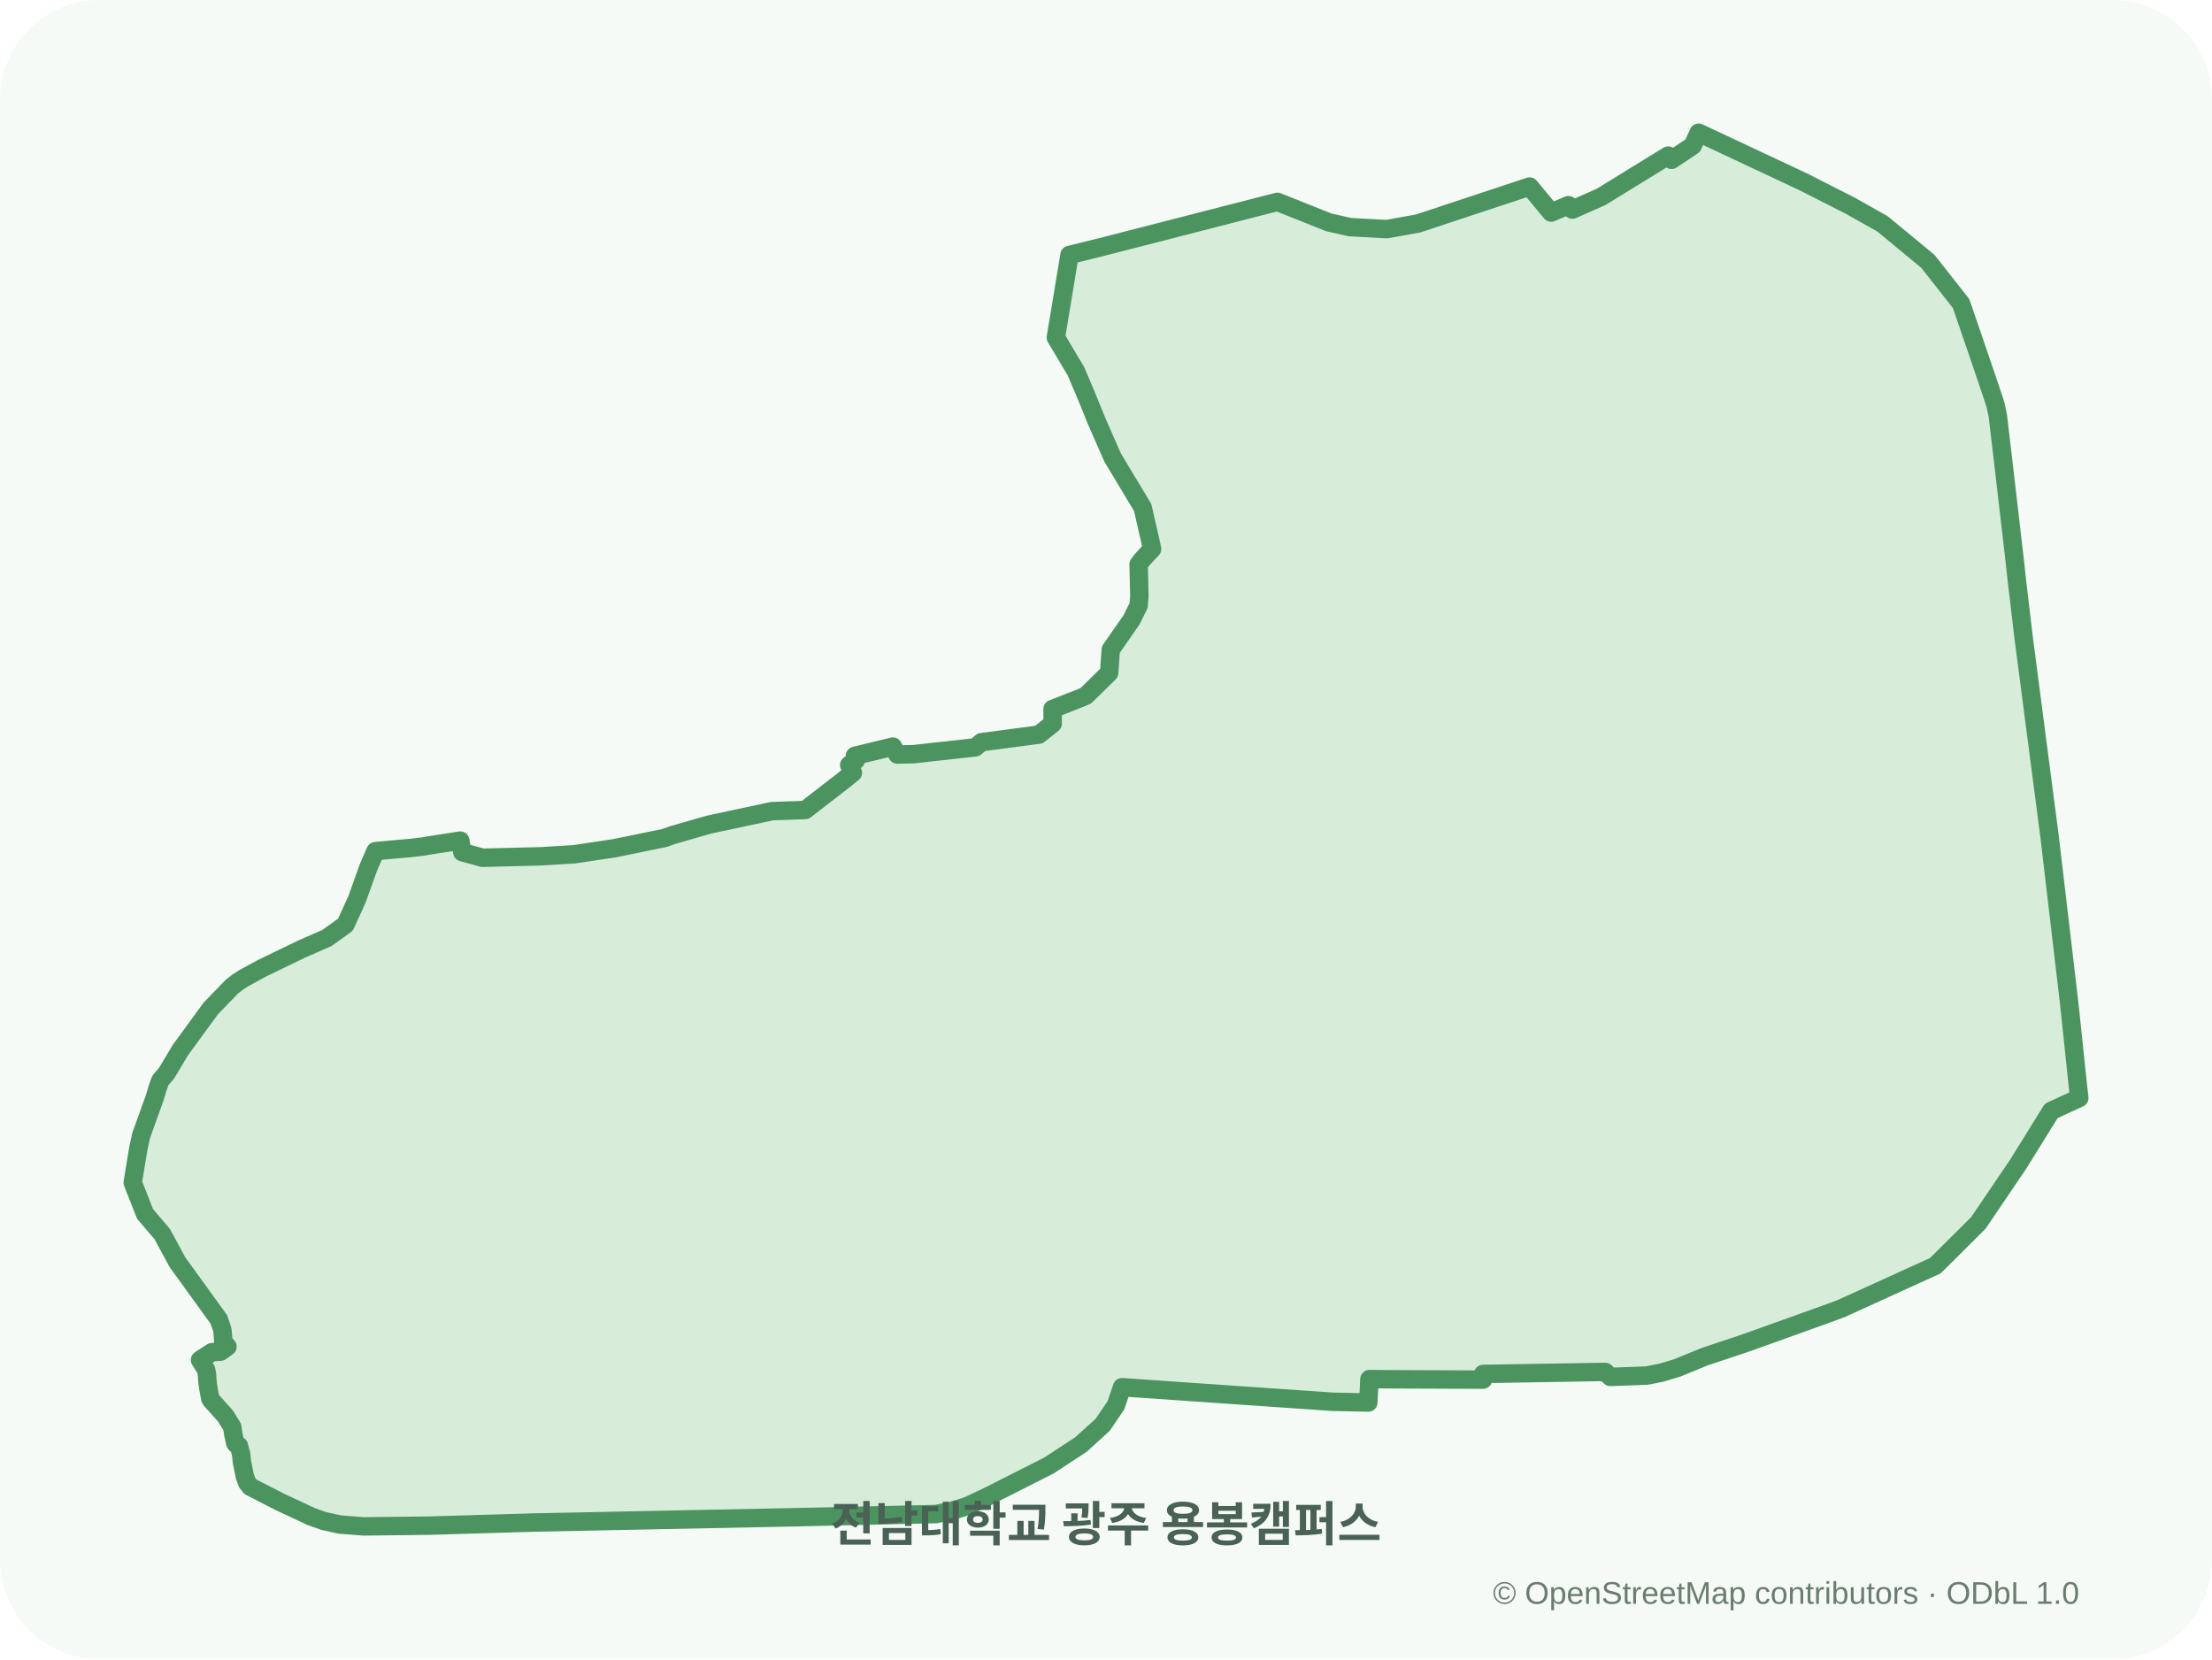
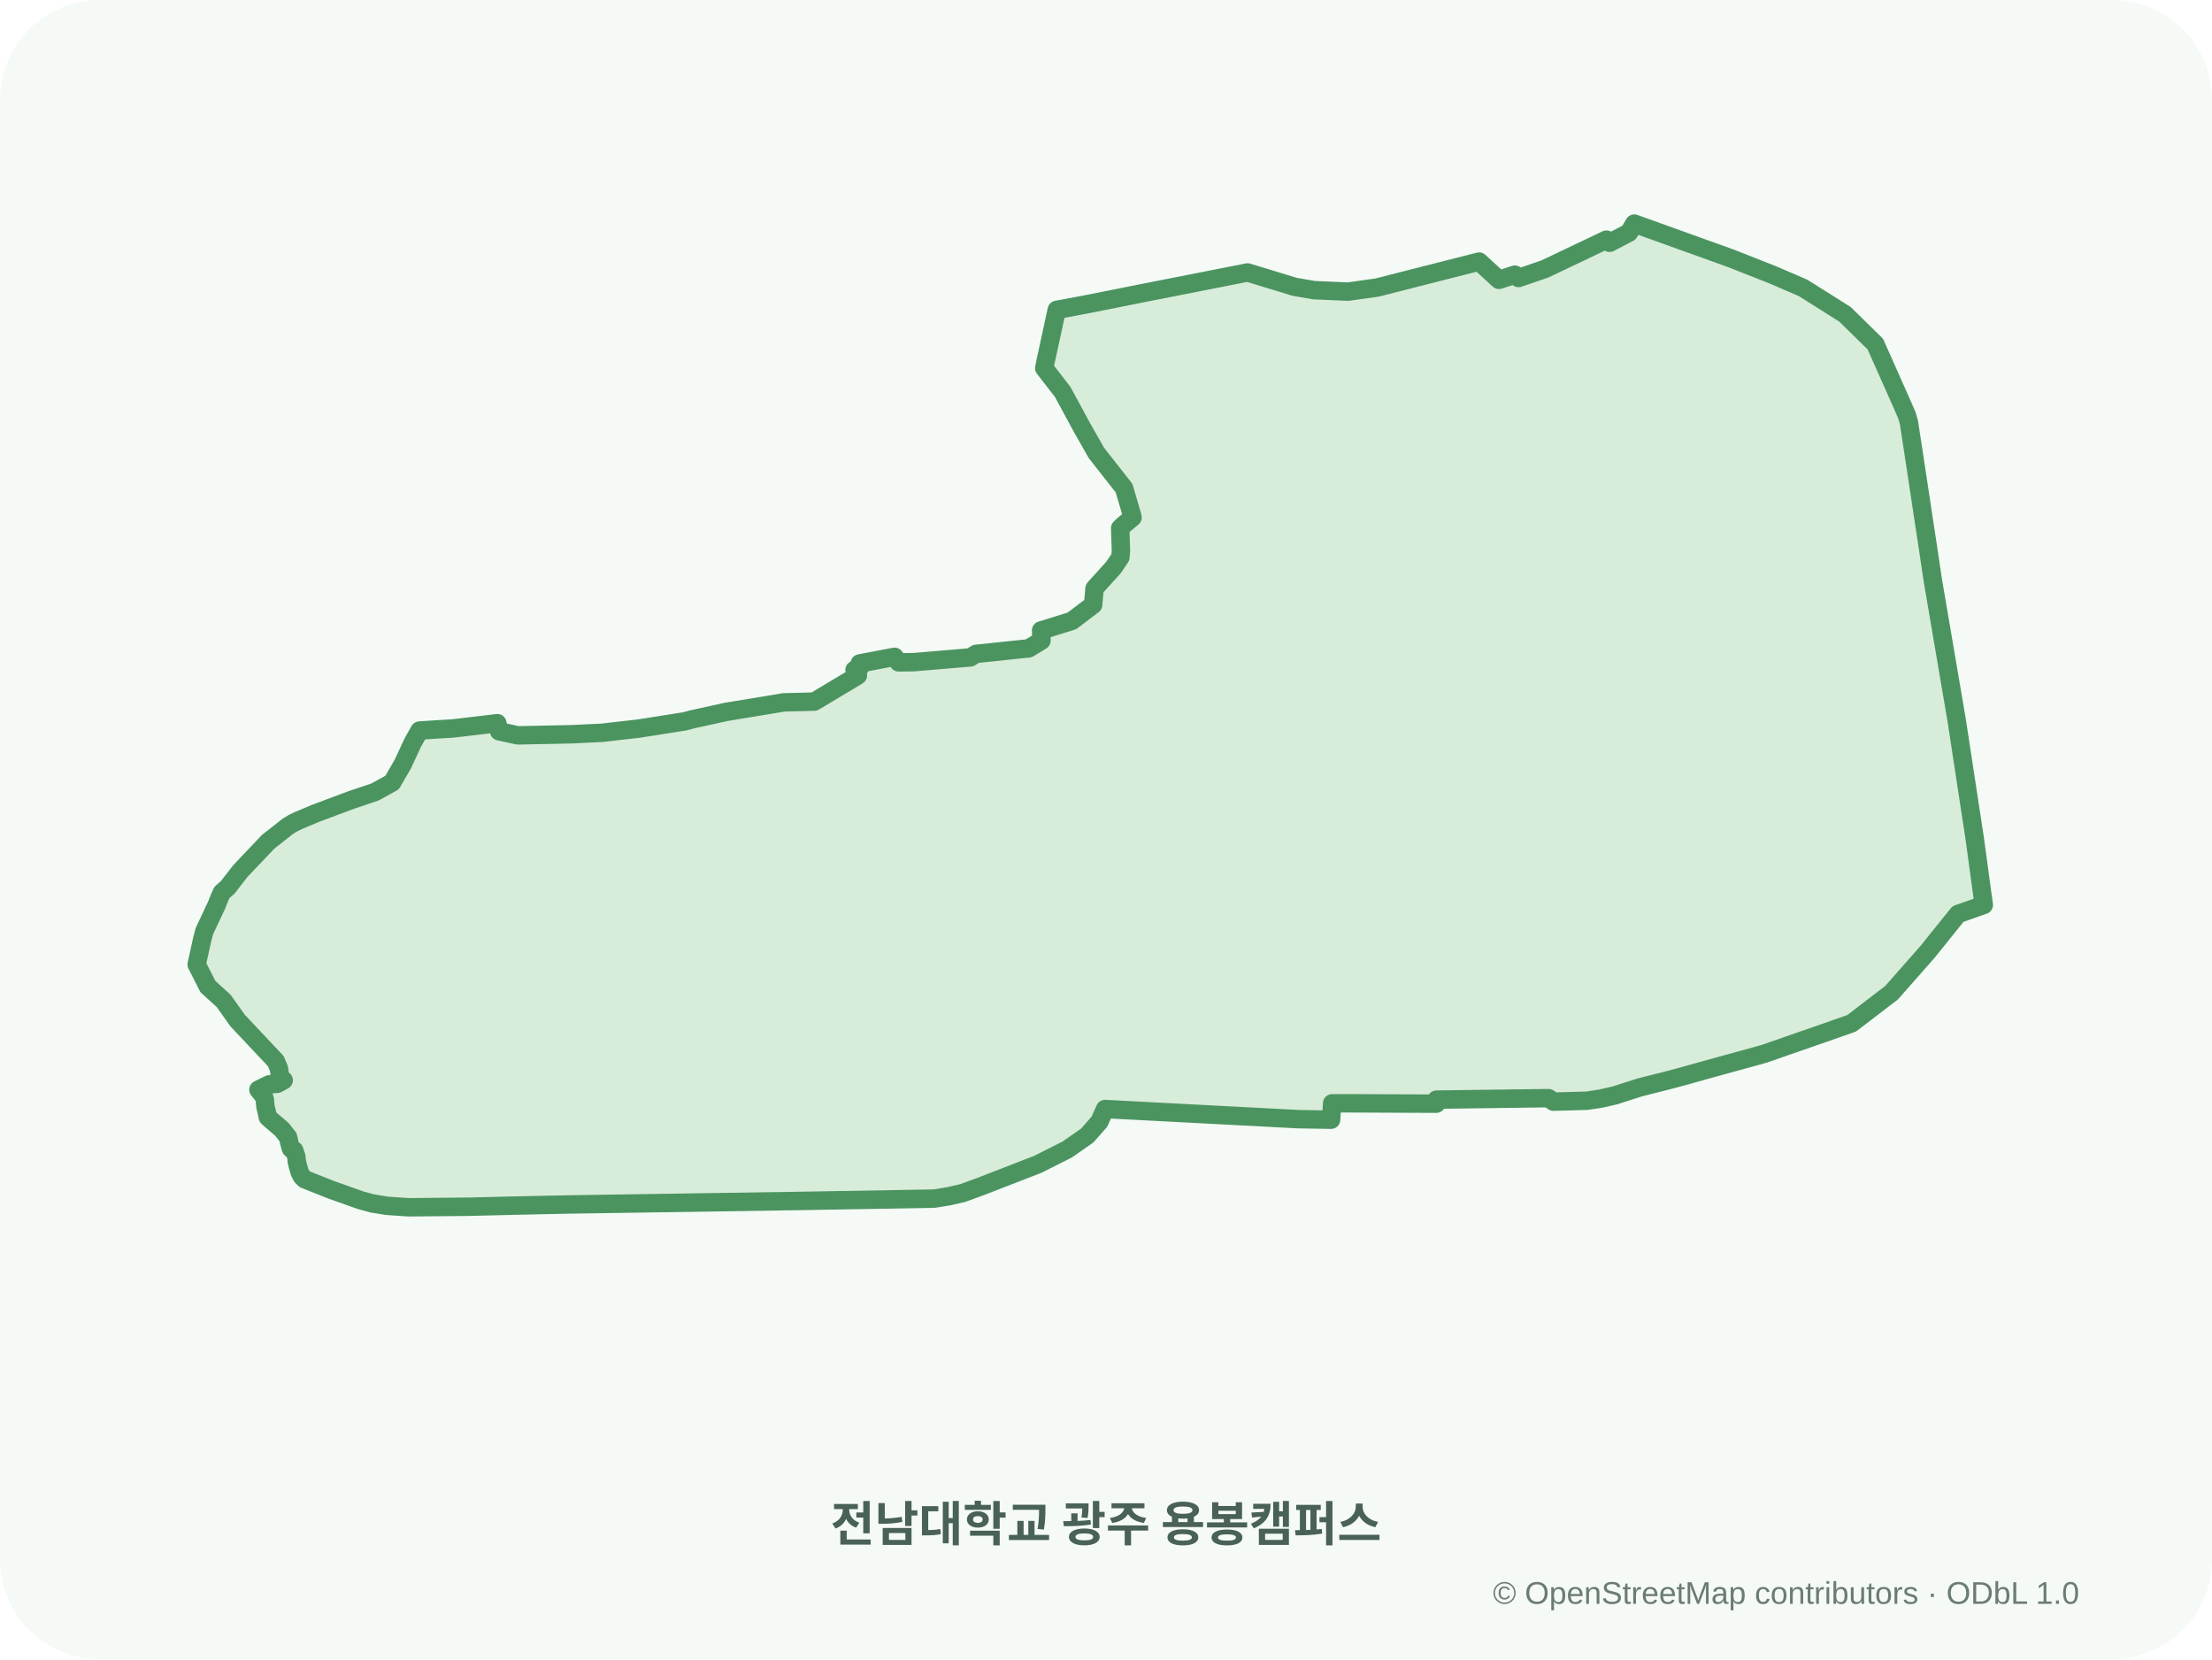
<svg xmlns="http://www.w3.org/2000/svg" width="1200" height="900" viewBox="0 0 1200 900" role="img" aria-labelledby="title desc">
  <rect width="1200" height="900" rx="54" fill="#f5faf6" />
-   <path d="M72.0 641.5 L78.7 658.5 L88.0 669.4 L96.2 684.6 L118.7 715.7 L120.1 719.7 L120.7 721.8 L121.1 726.9 L121.1 727.8 L123.4 730.5 L119.7 733.2 L115.0 733.5 L108.5 737.7 L111.8 743.0 L112.3 745.5 L112.4 747.7 L112.7 750.7 L113.1 753.5 L114.1 758.7 L114.7 759.7 L116.4 761.5 L122.3 768.1 L126.0 774.1 L126.6 778.2 L127.6 782.8 L128.1 783.4 L129.0 784.0 L129.6 784.3 L130.5 787.7 L130.8 788.8 L130.9 789.5 L131.2 792.7 L131.9 796.3 L132.8 800.8 L134.1 804.3 L135.8 806.5 L151.8 814.7 L168.9 822.7 L175.7 825.1 L184.4 827.0 L197.2 828.0 L232.9 827.6 L259.6 826.8 L269.9 826.5 L290.3 825.9 L432.8 823.0 L507.8 821.3 L516.5 819.5 L524.5 817.1 L535.0 812.2 L569.0 795.0 L586.4 783.6 L598.2 772.9 L605.4 762.3 L608.7 752.5 L722.9 760.4 L742.3 760.8 L742.9 748.1 L754.2 748.2 L804.5 748.4 L804.6 745.3 L870.8 744.2 L873.6 746.9 L893.3 746.2 L901.4 744.6 L910.0 742.0 L924.6 736.0 L941.4 730.4 L947.6 728.3 L971.9 719.6 L993.3 711.9 L998.7 709.9 L1012.1 703.8 L1033.4 694.1 L1049.9 686.6 L1068.5 668.1 L1073.3 663.3 L1094.8 631.6 L1112.8 602.6 L1128.0 595.6 L1127.2 588.6 L1122.6 544.8 L1111.9 453.9 L1097.8 345.8 L1094.2 315.3 L1093.1 305.2 L1087.0 252.6 L1084.2 228.8 L1083.8 225.5 L1082.5 219.4 L1078.2 206.5 L1064.6 166.7 L1064.1 165.3 L1063.9 164.7 L1045.9 141.8 L1021.2 121.4 L1003.6 111.5 L978.4 98.7 L921.5 72.0 L918.3 79.0 L906.8 86.7 L905.0 84.4 L868.6 106.8 L853.0 113.7 L850.9 111.3 L841.5 115.3 L829.8 101.2 L769.4 121.2 L752.3 124.3 L732.3 123.2 L720.8 120.6 L693.0 109.5 L635.4 124.3 L597.6 134.0 L580.2 138.3 L574.7 171.7 L573.6 178.2 L572.8 183.1 L583.7 201.4 L589.3 214.6 L595.0 228.6 L603.6 248.2 L619.9 275.3 L624.2 294.1 L625.0 297.8 L621.8 301.2 L619.1 304.2 L617.7 306.1 L618.1 323.4 L617.7 328.5 L613.8 336.3 L602.6 352.4 L601.7 365.0 L589.2 377.3 L586.8 378.4 L571.0 384.6 L571.1 392.5 L563.6 398.5 L532.5 402.6 L529.1 405.4 L495.7 409.1 L486.8 409.3 L484.4 405.0 L463.8 410.0 L464.2 412.5 L460.7 415.0 L462.7 419.2 L458.0 423.0 L436.8 439.4 L418.9 440.0 L384.7 447.3 L364.9 453.0 L360.4 454.6 L333.5 460.1 L311.6 463.4 L293.6 464.5 L261.7 465.3 L256.8 463.9 L250.8 462.3 L249.7 456.0 L232.3 458.7 L229.5 459.2 L222.7 460.0 L213.5 460.8 L203.7 461.7 L199.8 470.7 L193.7 487.8 L187.4 501.6 L177.4 508.8 L163.5 514.9 L142.2 525.2 L132.1 530.7 L128.9 532.8 L125.9 535.1 L114.3 547.1 L97.8 569.7 L92.2 579.1 L90.4 582.1 L87.0 586.1 L85.4 590.5 L83.9 595.6 L77.0 614.8 L76.5 616.1 L76.3 617.3 L75.1 622.7 L72.0 641.5 Z" fill="#d8ecda" fill-rule="evenodd" stroke="#4b9460" stroke-width="10" stroke-linejoin="round" />
+   <path d="M106.7 523.2 L112.8 535.2 L121.3 542.9 L128.9 553.6 L149.6 575.6 L150.8 578.4 L151.4 579.9 L151.8 583.5 L151.8 584.1 L153.9 586.0 L150.5 587.9 L146.1 588.2 L140.2 591.1 L143.2 594.9 L143.7 596.6 L143.8 598.2 L144.0 600.3 L144.5 602.3 L145.3 606.0 L145.9 606.6 L147.4 607.9 L152.9 612.6 L156.3 616.9 L156.9 619.7 L157.8 623.0 L158.2 623.4 L159.0 623.8 L159.6 624.0 L160.4 626.4 L160.7 627.2 L160.8 627.7 L161.0 630.0 L161.6 632.5 L162.5 635.7 L163.7 638.1 L165.3 639.7 L179.9 645.5 L195.7 651.1 L201.9 652.8 L209.9 654.1 L221.6 654.9 L254.4 654.6 L278.9 654.0 L288.4 653.8 L307.1 653.4 L437.9 651.4 L506.8 650.2 L514.8 648.9 L522.2 647.2 L531.8 643.7 L563.0 631.6 L578.9 623.6 L589.8 616.0 L596.4 608.5 L599.5 601.6 L704.3 607.1 L722.1 607.4 L722.7 598.5 L733.1 598.5 L779.2 598.7 L779.3 596.5 L840.1 595.7 L842.7 597.6 L860.8 597.1 L868.2 596.0 L876.1 594.2 L889.5 589.9 L904.9 586.0 L910.6 584.5 L932.9 578.3 L952.6 572.9 L957.5 571.5 L969.8 567.2 L989.4 560.4 L1004.5 555.1 L1021.6 542.0 L1026.1 538.6 L1045.8 516.2 L1062.2 495.8 L1076.2 490.9 L1075.5 485.9 L1071.3 455.0 L1061.5 390.8 L1048.5 314.5 L1045.3 293.0 L1044.2 285.9 L1038.6 248.8 L1036.0 231.9 L1035.7 229.6 L1034.5 225.3 L1030.5 216.2 L1018.0 188.1 L1017.6 187.1 L1017.4 186.7 L1000.9 170.5 L978.2 156.2 L962.0 149.2 L938.9 140.1 L886.6 121.3 L883.7 126.2 L873.2 131.7 L871.5 130.0 L838.1 145.9 L823.8 150.8 L821.8 149.0 L813.2 151.8 L802.4 141.9 L747.0 156.0 L731.3 158.2 L712.9 157.4 L702.4 155.6 L676.8 147.8 L624.0 158.2 L589.3 165.1 L573.3 168.1 L568.2 191.6 L567.2 196.2 L566.5 199.7 L576.5 212.6 L581.6 222.0 L586.9 231.8 L594.8 245.7 L609.8 264.8 L613.7 278.1 L614.4 280.7 L611.5 283.1 L609.0 285.2 L607.7 286.5 L608.1 298.7 L607.8 302.3 L604.1 307.8 L593.8 319.2 L593.0 328.1 L581.5 336.8 L579.3 337.5 L564.8 342.0 L565.0 347.5 L558.1 351.7 L529.5 354.7 L526.4 356.6 L495.7 359.2 L487.5 359.3 L485.3 356.3 L466.4 359.9 L466.8 361.6 L463.6 363.4 L465.4 366.4 L461.1 369.0 L441.7 380.6 L425.2 381.0 L393.8 386.2 L375.6 390.2 L371.5 391.3 L346.7 395.2 L326.7 397.5 L310.1 398.3 L280.9 398.9 L276.3 397.9 L270.8 396.7 L269.8 392.3 L253.8 394.2 L251.3 394.5 L245.1 395.2 L236.6 395.7 L227.6 396.3 L224.0 402.7 L218.4 414.7 L212.7 424.5 L203.5 429.6 L190.7 433.9 L171.2 441.2 L161.9 445.1 L159.0 446.5 L156.2 448.2 L145.5 456.6 L130.4 472.5 L125.2 479.2 L123.6 481.3 L120.4 484.1 L119.0 487.2 L117.6 490.8 L111.2 504.4 L110.8 505.3 L110.6 506.1 L109.6 510.0 L106.7 523.2 Z" fill="#d8ecda" fill-rule="evenodd" stroke="#4b9460" stroke-width="10" stroke-linejoin="round" />
  <text x="600" y="836" text-anchor="middle" font-family="Pretendard, Arial, sans-serif" font-size="26" font-weight="700" fill="#496255">전남대학교 광주 용봉캠퍼스</text>
  <text x="1128" y="870" text-anchor="end" font-family="Arial, sans-serif" font-size="17" fill="#6b7c71">© OpenStreetMap contributors · ODbL 1.0</text>
</svg>
